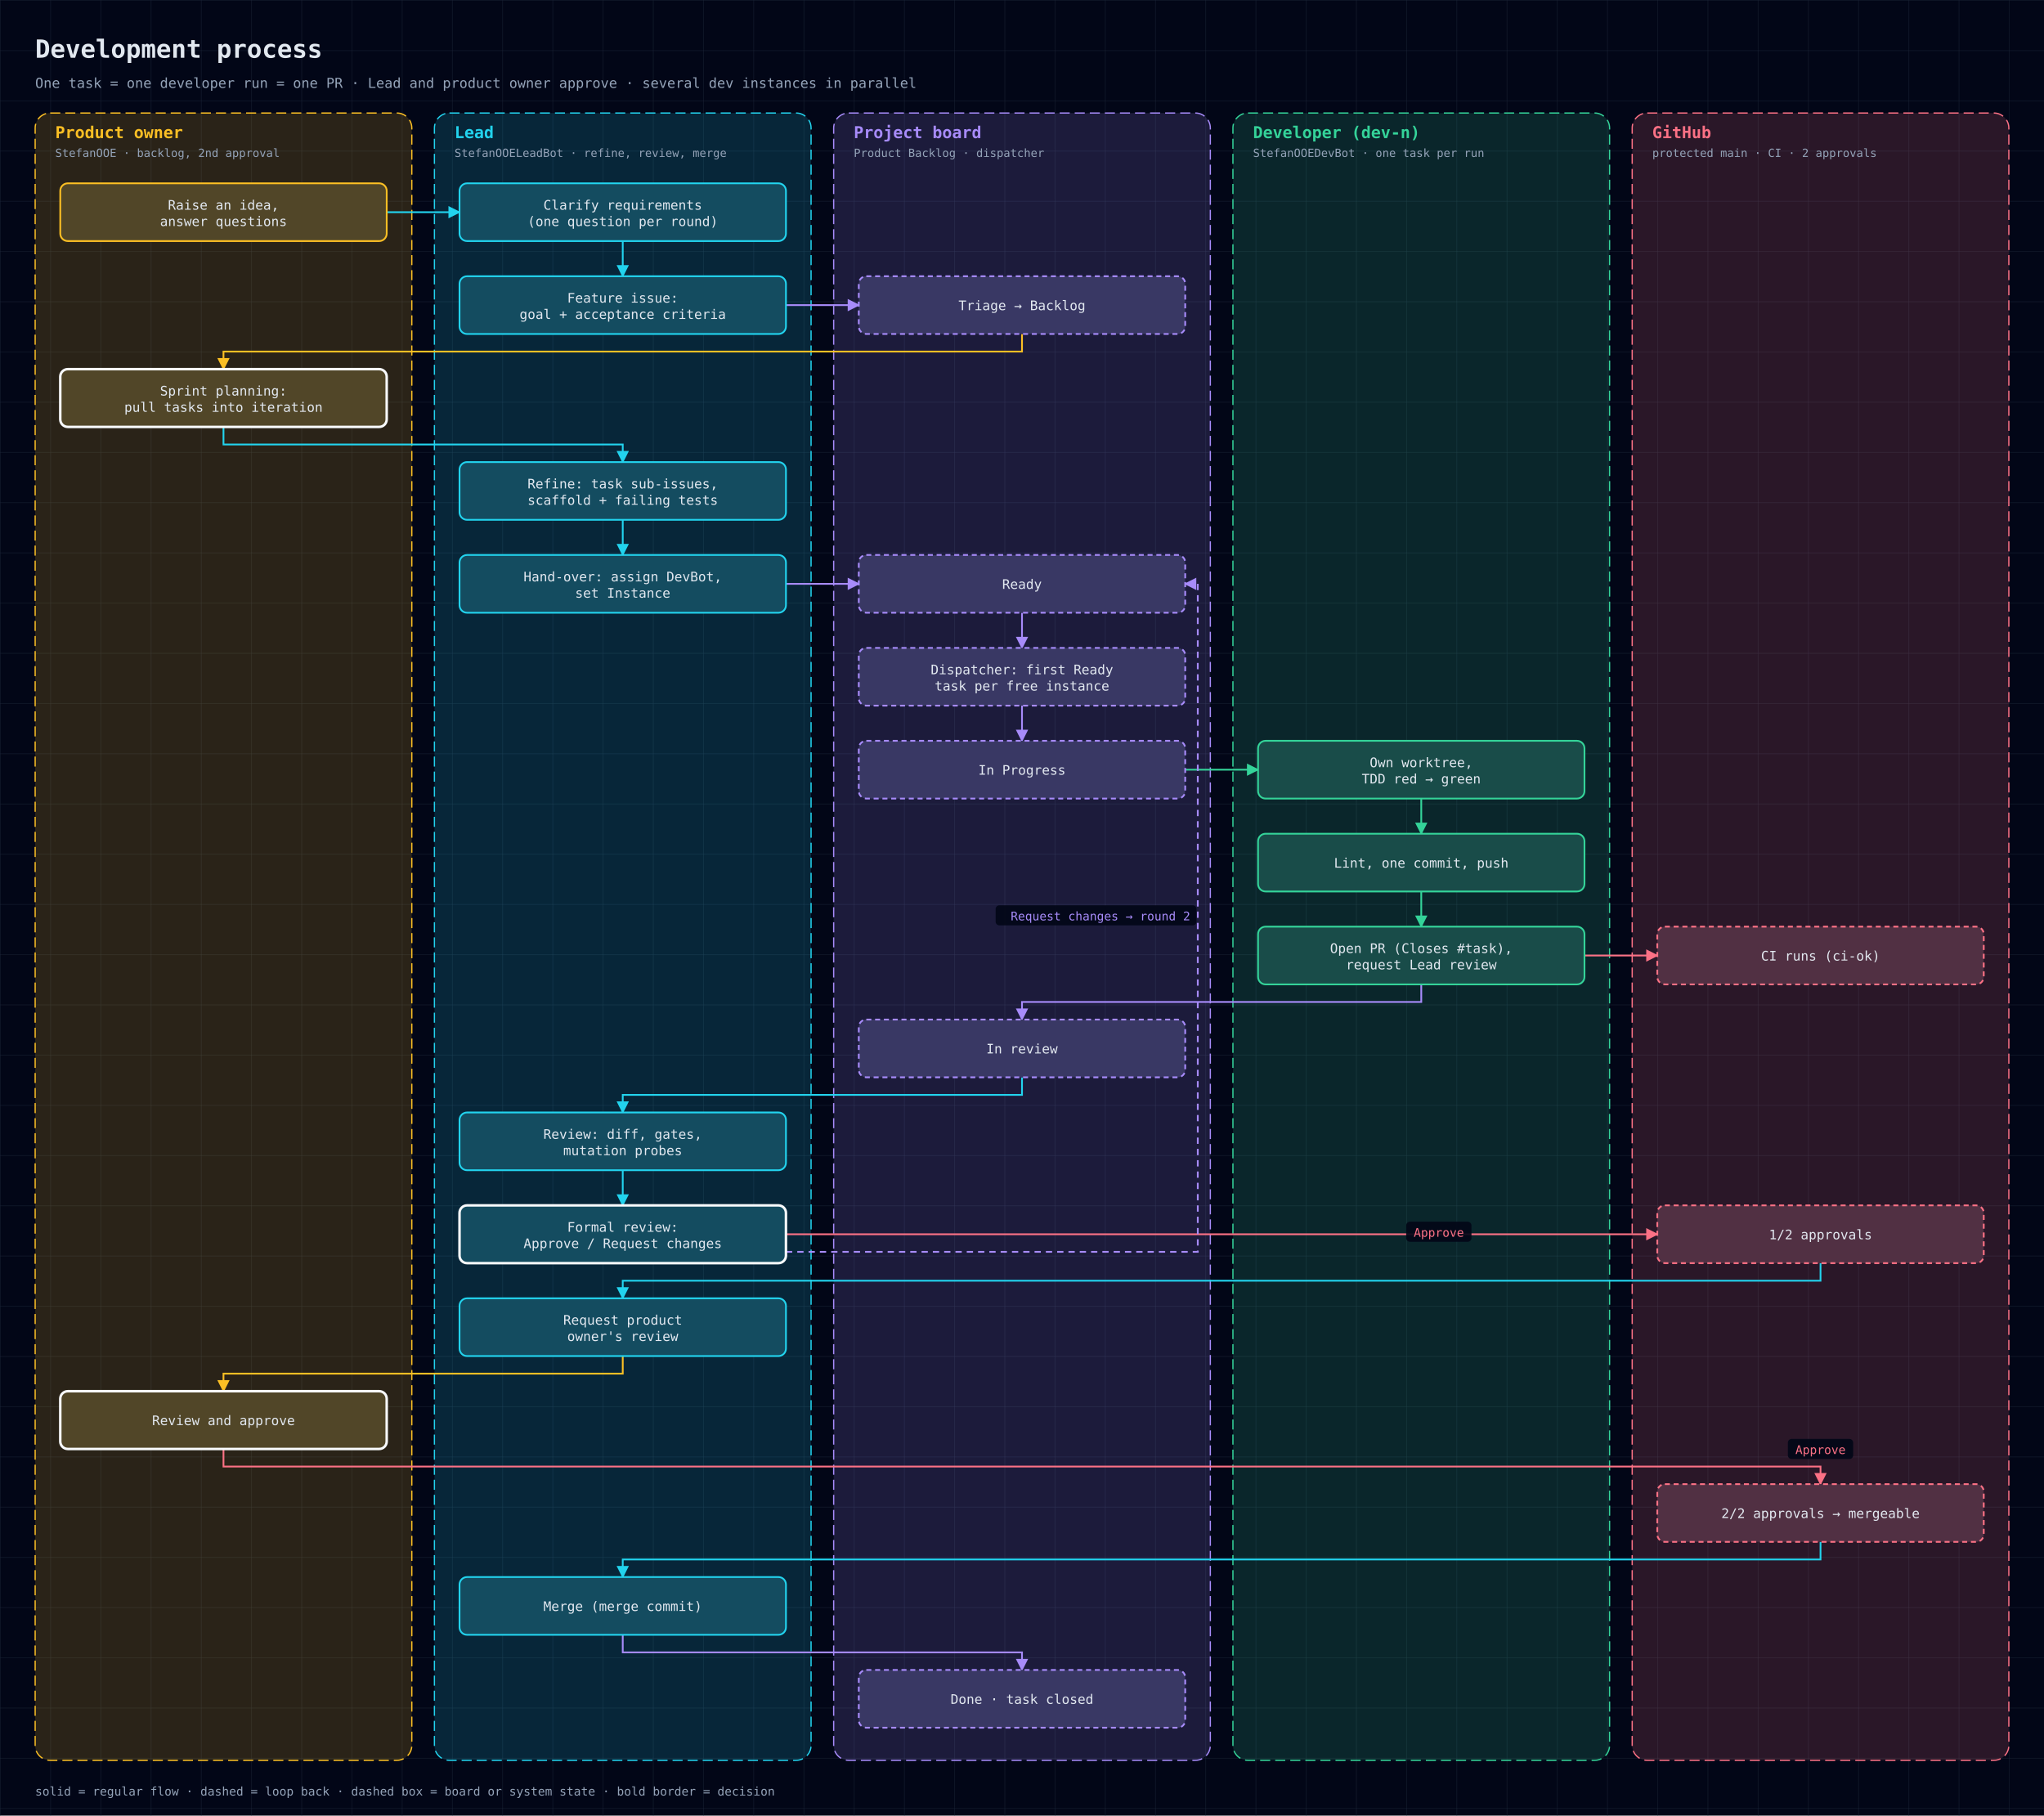
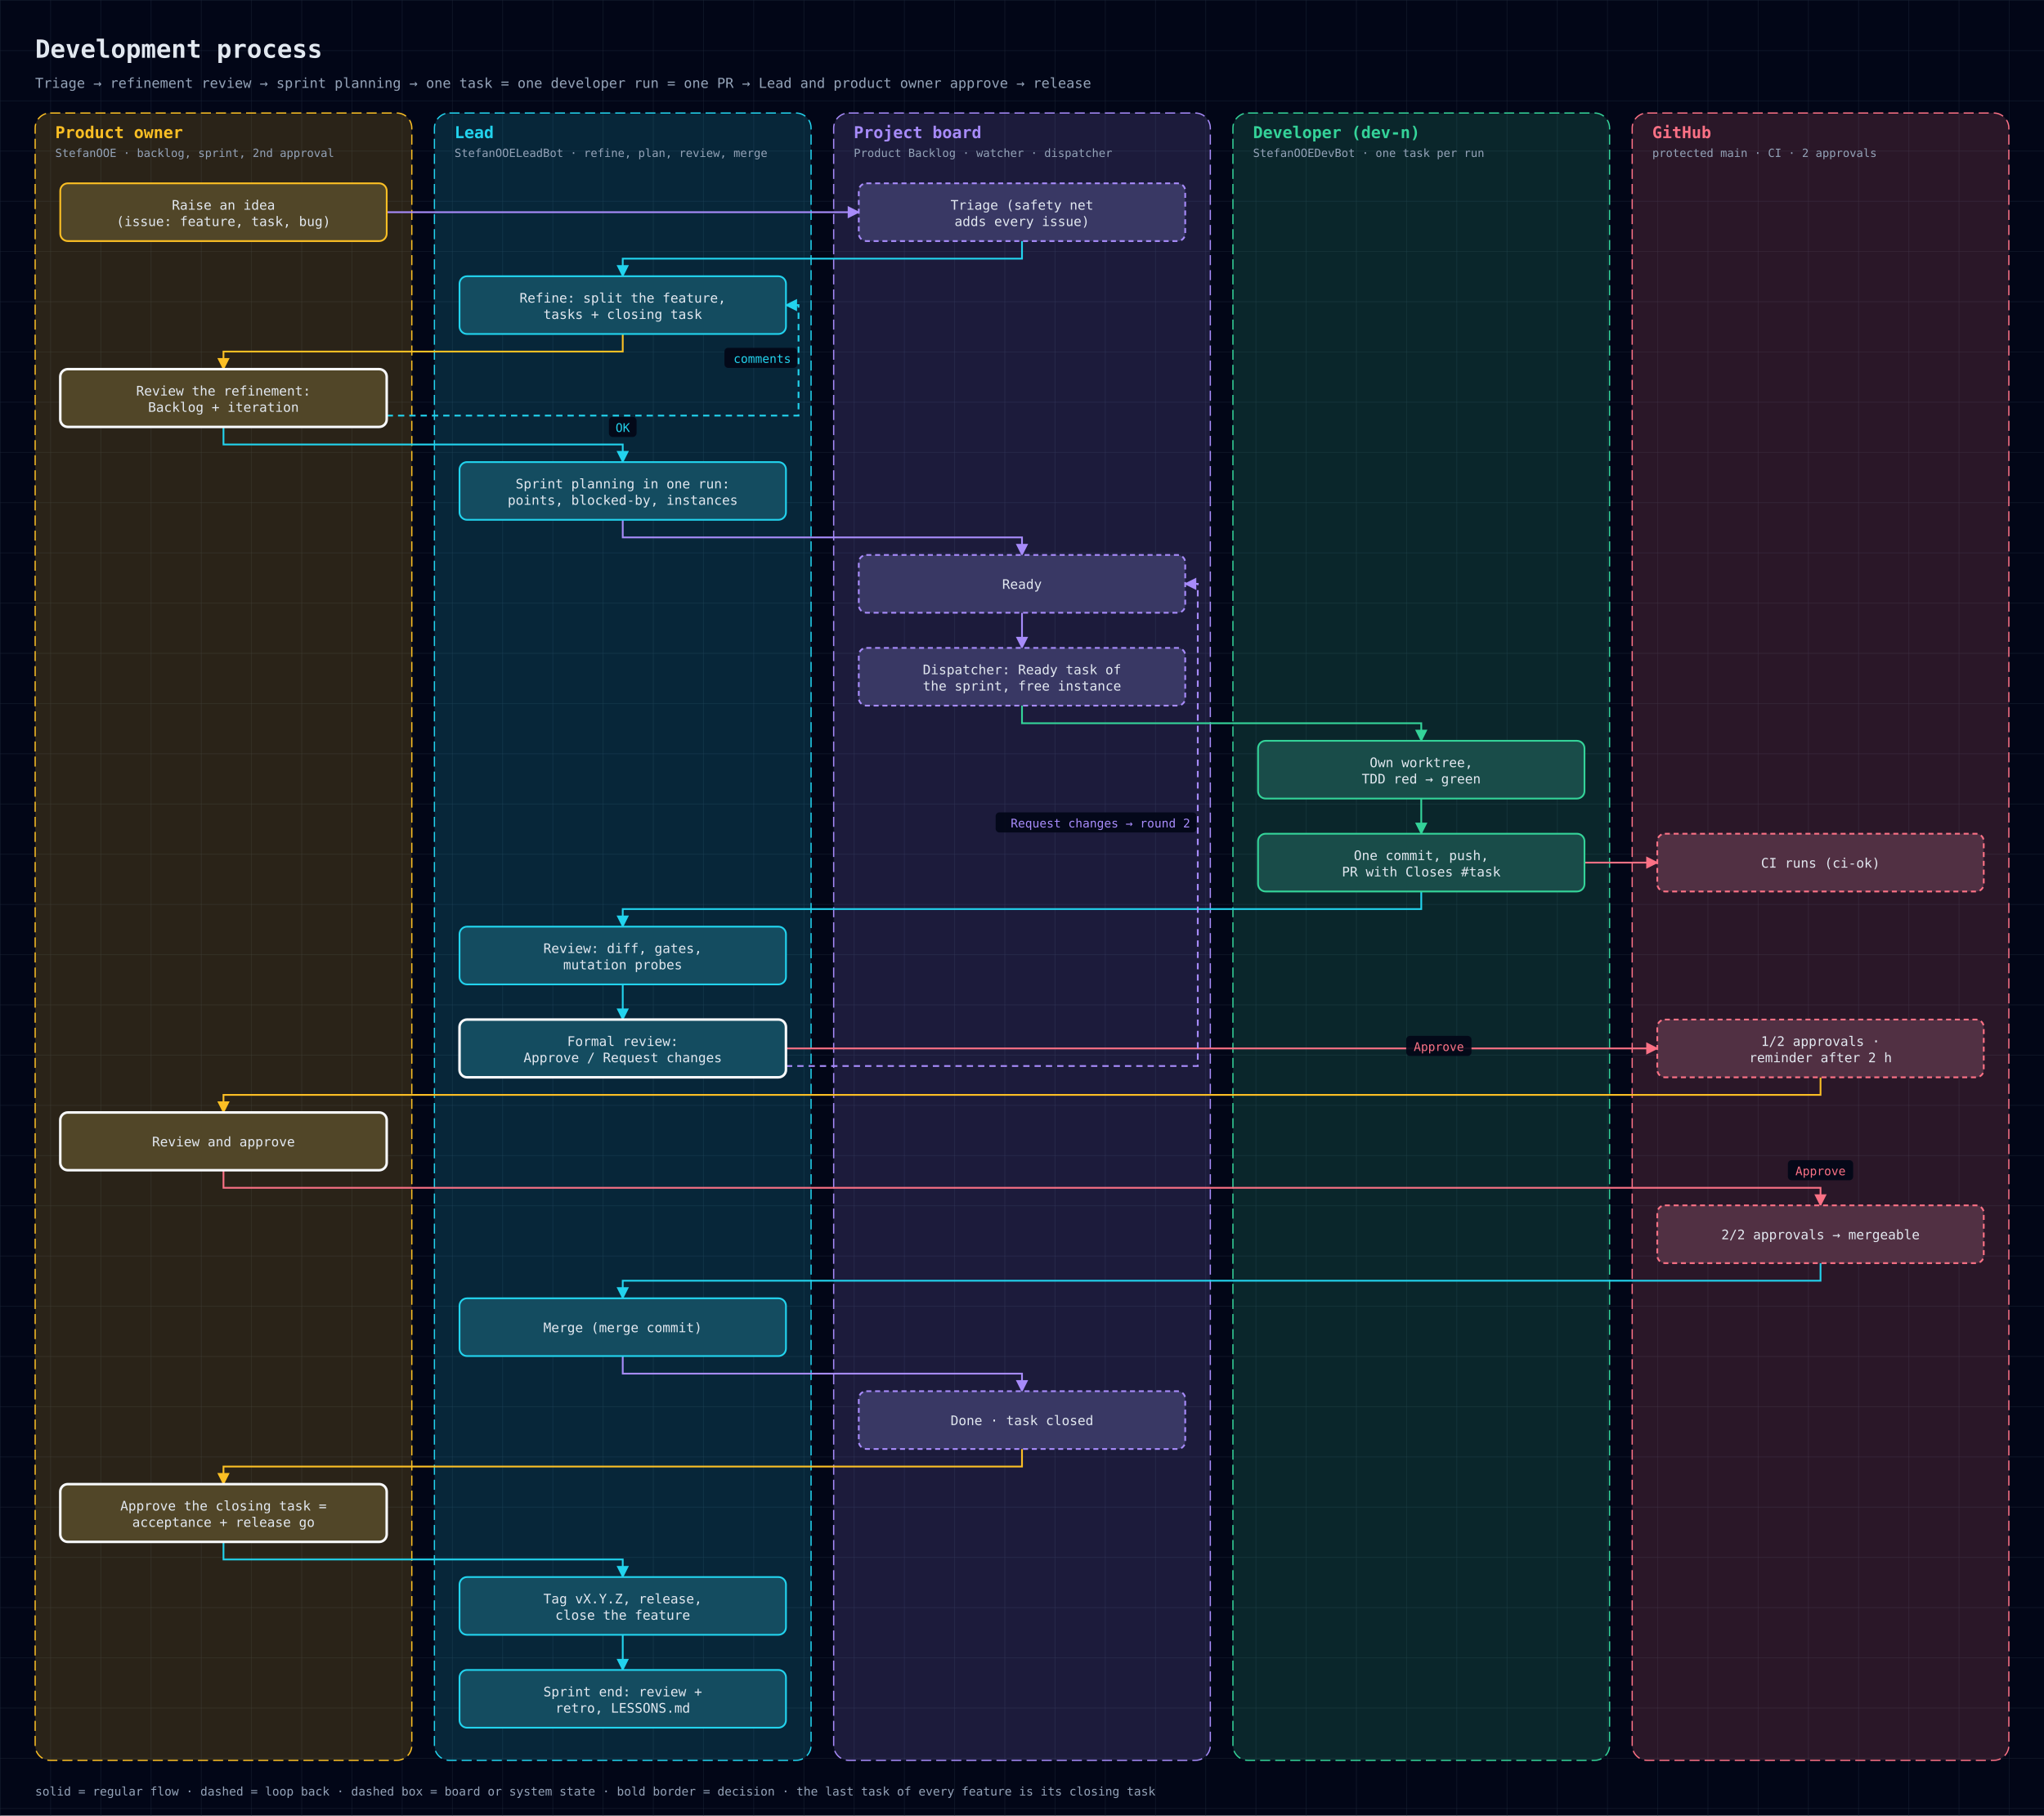
<svg xmlns="http://www.w3.org/2000/svg" width="1628" height="1446" viewBox="0 0 1628 1446" font-family="'JetBrains Mono', ui-monospace, monospace">
  <defs>
    <pattern id="grid" width="40" height="40" patternUnits="userSpaceOnUse">
      <path d="M 40 0 L 0 0 0 40" fill="none" stroke="#1e293b" stroke-width="0.5" />
    </pattern>
    <marker id="arrow0" viewBox="0 0 10 10" refX="9" refY="5" markerWidth="7" markerHeight="7" orient="auto-start-reverse">
      <path d="M 0 0 L 10 5 L 0 10 z" fill="#fbbf24" />
    </marker>
    <marker id="arrow1" viewBox="0 0 10 10" refX="9" refY="5" markerWidth="7" markerHeight="7" orient="auto-start-reverse">
      <path d="M 0 0 L 10 5 L 0 10 z" fill="#22d3ee" />
    </marker>
    <marker id="arrow2" viewBox="0 0 10 10" refX="9" refY="5" markerWidth="7" markerHeight="7" orient="auto-start-reverse">
      <path d="M 0 0 L 10 5 L 0 10 z" fill="#a78bfa" />
    </marker>
    <marker id="arrow3" viewBox="0 0 10 10" refX="9" refY="5" markerWidth="7" markerHeight="7" orient="auto-start-reverse">
      <path d="M 0 0 L 10 5 L 0 10 z" fill="#34d399" />
    </marker>
    <marker id="arrow4" viewBox="0 0 10 10" refX="9" refY="5" markerWidth="7" markerHeight="7" orient="auto-start-reverse">
      <path d="M 0 0 L 10 5 L 0 10 z" fill="#fb7185" />
    </marker>
  </defs>
  <rect width="1628" height="1446" fill="#020617" />
  <rect width="1628" height="1446" fill="url(#grid)" />
  <text x="28" y="46" fill="#e2e8f0" font-size="20" font-weight="bold">Development process</text>
-   <text x="28" y="70" fill="#94a3b8" font-size="11">One task = one developer run = one PR · Lead and product owner approve · several dev instances in parallel</text>
+   <text x="28" y="70" fill="#94a3b8" font-size="11">Triage → refinement review → sprint planning → one task = one developer run = one PR → Lead and product owner approve → release</text>
  <rect x="28" y="90" width="300" height="1312" rx="12" fill="rgba(251, 191, 36, 0.16)" stroke="#fbbf24" stroke-width="1" stroke-dasharray="8,4" />
  <text x="44" y="110" fill="#fbbf24" font-size="13" font-weight="bold">Product owner</text>
-   <text x="44" y="125" fill="#94a3b8" font-size="9">StefanOOE · backlog, 2nd approval</text>
+   <text x="44" y="125" fill="#94a3b8" font-size="9">StefanOOE · backlog, sprint, 2nd approval</text>
  <rect x="346" y="90" width="300" height="1312" rx="12" fill="rgba(34, 211, 238, 0.16)" stroke="#22d3ee" stroke-width="1" stroke-dasharray="8,4" />
  <text x="362" y="110" fill="#22d3ee" font-size="13" font-weight="bold">Lead</text>
-   <text x="362" y="125" fill="#94a3b8" font-size="9">StefanOOELeadBot · refine, review, merge</text>
+   <text x="362" y="125" fill="#94a3b8" font-size="9">StefanOOELeadBot · refine, plan, review, merge</text>
  <rect x="664" y="90" width="300" height="1312" rx="12" fill="rgba(167, 139, 250, 0.16)" stroke="#a78bfa" stroke-width="1" stroke-dasharray="8,4" />
  <text x="680" y="110" fill="#a78bfa" font-size="13" font-weight="bold">Project board</text>
-   <text x="680" y="125" fill="#94a3b8" font-size="9">Product Backlog · dispatcher</text>
+   <text x="680" y="125" fill="#94a3b8" font-size="9">Product Backlog · watcher · dispatcher</text>
  <rect x="982" y="90" width="300" height="1312" rx="12" fill="rgba(52, 211, 153, 0.16)" stroke="#34d399" stroke-width="1" stroke-dasharray="8,4" />
  <text x="998" y="110" fill="#34d399" font-size="13" font-weight="bold">Developer (dev-n)</text>
  <text x="998" y="125" fill="#94a3b8" font-size="9">StefanOOEDevBot · one task per run</text>
  <rect x="1300" y="90" width="300" height="1312" rx="12" fill="rgba(251, 113, 133, 0.16)" stroke="#fb7185" stroke-width="1" stroke-dasharray="8,4" />
  <text x="1316" y="110" fill="#fb7185" font-size="13" font-weight="bold">GitHub</text>
  <text x="1316" y="125" fill="#94a3b8" font-size="9">protected main · CI · 2 approvals</text>
-   <path d="M 308 169 L 366 169" fill="none" stroke="#22d3ee" stroke-width="1.4" marker-end="url(#arrow1)" />
-   <path d="M 496 192 L 496 220" fill="none" stroke="#22d3ee" stroke-width="1.4" marker-end="url(#arrow1)" />
-   <path d="M 626 243 L 684 243" fill="none" stroke="#a78bfa" stroke-width="1.4" marker-end="url(#arrow2)" />
-   <path d="M 814 266 L 814 280 L 178 280 L 178 294" fill="none" stroke="#fbbf24" stroke-width="1.4" marker-end="url(#arrow0)" />
+   <path d="M 308 169 L 684 169" fill="none" stroke="#a78bfa" stroke-width="1.4" marker-end="url(#arrow2)" />
+   <path d="M 814 192 L 814 206 L 496 206 L 496 220" fill="none" stroke="#22d3ee" stroke-width="1.4" marker-end="url(#arrow1)" />
+   <path d="M 496 266 L 496 280 L 178 280 L 178 294" fill="none" stroke="#fbbf24" stroke-width="1.4" marker-end="url(#arrow0)" />
  <path d="M 178 340 L 178 354 L 496 354 L 496 368" fill="none" stroke="#22d3ee" stroke-width="1.4" marker-end="url(#arrow1)" />
-   <path d="M 496 414 L 496 442" fill="none" stroke="#22d3ee" stroke-width="1.4" marker-end="url(#arrow1)" />
-   <path d="M 626 465 L 684 465" fill="none" stroke="#a78bfa" stroke-width="1.4" marker-end="url(#arrow2)" />
+   <rect x="485" y="332" width="22" height="16" rx="3" fill="#020617" opacity="0.92" />
+   <text x="496" y="344" fill="#22d3ee" font-size="9.5" text-anchor="middle">OK</text>
+   <path d="M 496 414 L 496 428 L 814 428 L 814 442" fill="none" stroke="#a78bfa" stroke-width="1.4" marker-end="url(#arrow2)" />
  <path d="M 814 488 L 814 516" fill="none" stroke="#a78bfa" stroke-width="1.4" marker-end="url(#arrow2)" />
-   <path d="M 814 562 L 814 590" fill="none" stroke="#a78bfa" stroke-width="1.4" marker-end="url(#arrow2)" />
-   <path d="M 944 613 L 1002 613" fill="none" stroke="#34d399" stroke-width="1.4" marker-end="url(#arrow3)" />
+   <path d="M 814 562 L 814 576 L 1132 576 L 1132 590" fill="none" stroke="#34d399" stroke-width="1.4" marker-end="url(#arrow3)" />
  <path d="M 1132 636 L 1132 664" fill="none" stroke="#34d399" stroke-width="1.4" marker-end="url(#arrow3)" />
-   <path d="M 1132 710 L 1132 738" fill="none" stroke="#34d399" stroke-width="1.4" marker-end="url(#arrow3)" />
-   <path d="M 1262 761 L 1320 761" fill="none" stroke="#fb7185" stroke-width="1.4" marker-end="url(#arrow4)" />
-   <path d="M 1132 784 L 1132 798 L 814 798 L 814 812" fill="none" stroke="#a78bfa" stroke-width="1.4" marker-end="url(#arrow2)" />
-   <path d="M 814 858 L 814 872 L 496 872 L 496 886" fill="none" stroke="#22d3ee" stroke-width="1.4" marker-end="url(#arrow1)" />
-   <path d="M 496 932 L 496 960" fill="none" stroke="#22d3ee" stroke-width="1.4" marker-end="url(#arrow1)" />
-   <path d="M 626 983 L 1320 983" fill="none" stroke="#fb7185" stroke-width="1.4" marker-end="url(#arrow4)" />
-   <rect x="1120" y="973" width="52" height="16" rx="3" fill="#020617" opacity="0.92" />
-   <text x="1146" y="985" fill="#fb7185" font-size="9.5" text-anchor="middle">Approve</text>
+   <path d="M 1262 687 L 1320 687" fill="none" stroke="#fb7185" stroke-width="1.4" marker-end="url(#arrow4)" />
+   <path d="M 1132 710 L 1132 724 L 496 724 L 496 738" fill="none" stroke="#22d3ee" stroke-width="1.4" marker-end="url(#arrow1)" />
+   <path d="M 496 784 L 496 812" fill="none" stroke="#22d3ee" stroke-width="1.4" marker-end="url(#arrow1)" />
+   <path d="M 626 835 L 1320 835" fill="none" stroke="#fb7185" stroke-width="1.4" marker-end="url(#arrow4)" />
+   <rect x="1120" y="825" width="52" height="16" rx="3" fill="#020617" opacity="0.92" />
+   <text x="1146" y="837" fill="#fb7185" font-size="9.5" text-anchor="middle">Approve</text>
+   <path d="M 1450 858 L 1450 872 L 178 872 L 178 886" fill="none" stroke="#fbbf24" stroke-width="1.4" marker-end="url(#arrow0)" />
+   <path d="M 178 932 L 178 946 L 1450 946 L 1450 960" fill="none" stroke="#fb7185" stroke-width="1.4" marker-end="url(#arrow4)" />
+   <rect x="1424" y="924" width="52" height="16" rx="3" fill="#020617" opacity="0.92" />
+   <text x="1450" y="936" fill="#fb7185" font-size="9.5" text-anchor="middle">Approve</text>
  <path d="M 1450 1006 L 1450 1020 L 496 1020 L 496 1034" fill="none" stroke="#22d3ee" stroke-width="1.4" marker-end="url(#arrow1)" />
-   <path d="M 496 1080 L 496 1094 L 178 1094 L 178 1108" fill="none" stroke="#fbbf24" stroke-width="1.4" marker-end="url(#arrow0)" />
-   <path d="M 178 1154 L 178 1168 L 1450 1168 L 1450 1182" fill="none" stroke="#fb7185" stroke-width="1.4" marker-end="url(#arrow4)" />
-   <rect x="1424" y="1146" width="52" height="16" rx="3" fill="#020617" opacity="0.92" />
-   <text x="1450" y="1158" fill="#fb7185" font-size="9.5" text-anchor="middle">Approve</text>
-   <path d="M 1450 1228 L 1450 1242 L 496 1242 L 496 1256" fill="none" stroke="#22d3ee" stroke-width="1.4" marker-end="url(#arrow1)" />
-   <path d="M 496 1302 L 496 1316 L 814 1316 L 814 1330" fill="none" stroke="#a78bfa" stroke-width="1.4" marker-end="url(#arrow2)" />
-   <path d="M 626 997 L 954 997 L 954 465 L 944 465" fill="none" stroke="#a78bfa" stroke-width="1.4" stroke-dasharray="5,4" marker-end="url(#arrow2)" />
-   <rect x="793" y="721" width="160" height="16" rx="3" fill="#020617" opacity="0.92" />
-   <text x="948" y="733" fill="#a78bfa" font-size="9.5" text-anchor="end">Request changes → round 2</text>
+   <path d="M 496 1080 L 496 1094 L 814 1094 L 814 1108" fill="none" stroke="#a78bfa" stroke-width="1.4" marker-end="url(#arrow2)" />
+   <path d="M 814 1154 L 814 1168 L 178 1168 L 178 1182" fill="none" stroke="#fbbf24" stroke-width="1.4" marker-end="url(#arrow0)" />
+   <path d="M 178 1228 L 178 1242 L 496 1242 L 496 1256" fill="none" stroke="#22d3ee" stroke-width="1.4" marker-end="url(#arrow1)" />
+   <path d="M 496 1302 L 496 1330" fill="none" stroke="#22d3ee" stroke-width="1.4" marker-end="url(#arrow1)" />
+   <path d="M 626 849 L 954 849 L 954 465 L 944 465" fill="none" stroke="#a78bfa" stroke-width="1.4" stroke-dasharray="5,4" marker-end="url(#arrow2)" />
+   <rect x="793" y="647" width="160" height="16" rx="3" fill="#020617" opacity="0.92" />
+   <text x="948" y="659" fill="#a78bfa" font-size="9.5" text-anchor="end">Request changes → round 2</text>
+   <path d="M 308 331 L 636 331 L 636 243 L 626 243" fill="none" stroke="#22d3ee" stroke-width="1.4" stroke-dasharray="5,4" marker-end="url(#arrow1)" />
+   <rect x="577" y="277" width="58" height="16" rx="3" fill="#020617" opacity="0.92" />
+   <text x="630" y="289" fill="#22d3ee" font-size="9.5" text-anchor="end">comments</text>
  <rect x="48" y="146" width="260" height="46" rx="6" fill="#0f172a" />
  <rect x="48" y="146" width="260" height="46" rx="6" fill="rgba(251, 191, 36, 0.28)" stroke="#fbbf24" stroke-width="1.4" />
-   <text x="178" y="167" fill="#e2e8f0" font-size="10.5" text-anchor="middle">Raise an idea,</text>
-   <text x="178" y="180" fill="#e2e8f0" font-size="10.5" text-anchor="middle">answer questions</text>
-   <rect x="366" y="146" width="260" height="46" rx="6" fill="#0f172a" />
-   <rect x="366" y="146" width="260" height="46" rx="6" fill="rgba(34, 211, 238, 0.28)" stroke="#22d3ee" stroke-width="1.4" />
-   <text x="496" y="167" fill="#e2e8f0" font-size="10.5" text-anchor="middle">Clarify requirements</text>
-   <text x="496" y="180" fill="#e2e8f0" font-size="10.5" text-anchor="middle">(one question per round)</text>
+   <text x="178" y="167" fill="#e2e8f0" font-size="10.5" text-anchor="middle">Raise an idea</text>
+   <text x="178" y="180" fill="#e2e8f0" font-size="10.5" text-anchor="middle">(issue: feature, task, bug)</text>
+   <rect x="684" y="146" width="260" height="46" rx="6" fill="#0f172a" />
+   <rect x="684" y="146" width="260" height="46" rx="6" fill="rgba(167, 139, 250, 0.28)" stroke="#a78bfa" stroke-width="1.4" stroke-dasharray="4,3" />
+   <text x="814" y="167" fill="#e2e8f0" font-size="10.5" text-anchor="middle">Triage (safety net</text>
+   <text x="814" y="180" fill="#e2e8f0" font-size="10.5" text-anchor="middle">adds every issue)</text>
  <rect x="366" y="220" width="260" height="46" rx="6" fill="#0f172a" />
  <rect x="366" y="220" width="260" height="46" rx="6" fill="rgba(34, 211, 238, 0.28)" stroke="#22d3ee" stroke-width="1.4" />
-   <text x="496" y="241" fill="#e2e8f0" font-size="10.5" text-anchor="middle">Feature issue:</text>
-   <text x="496" y="254" fill="#e2e8f0" font-size="10.5" text-anchor="middle">goal + acceptance criteria</text>
-   <rect x="684" y="220" width="260" height="46" rx="6" fill="#0f172a" />
-   <rect x="684" y="220" width="260" height="46" rx="6" fill="rgba(167, 139, 250, 0.28)" stroke="#a78bfa" stroke-width="1.4" stroke-dasharray="4,3" />
-   <text x="814" y="247" fill="#e2e8f0" font-size="10.5" text-anchor="middle">Triage → Backlog</text>
+   <text x="496" y="241" fill="#e2e8f0" font-size="10.5" text-anchor="middle">Refine: split the feature,</text>
+   <text x="496" y="254" fill="#e2e8f0" font-size="10.5" text-anchor="middle">tasks + closing task</text>
  <rect x="48" y="294" width="260" height="46" rx="6" fill="#0f172a" />
  <rect x="48" y="294" width="260" height="46" rx="6" fill="rgba(251, 191, 36, 0.28)" stroke="#f8fafc" stroke-width="2" />
-   <text x="178" y="315" fill="#e2e8f0" font-size="10.5" text-anchor="middle">Sprint planning:</text>
-   <text x="178" y="328" fill="#e2e8f0" font-size="10.5" text-anchor="middle">pull tasks into iteration</text>
+   <text x="178" y="315" fill="#e2e8f0" font-size="10.5" text-anchor="middle">Review the refinement:</text>
+   <text x="178" y="328" fill="#e2e8f0" font-size="10.5" text-anchor="middle">Backlog + iteration</text>
  <rect x="366" y="368" width="260" height="46" rx="6" fill="#0f172a" />
  <rect x="366" y="368" width="260" height="46" rx="6" fill="rgba(34, 211, 238, 0.28)" stroke="#22d3ee" stroke-width="1.4" />
-   <text x="496" y="389" fill="#e2e8f0" font-size="10.5" text-anchor="middle">Refine: task sub-issues,</text>
-   <text x="496" y="402" fill="#e2e8f0" font-size="10.5" text-anchor="middle">scaffold + failing tests</text>
-   <rect x="366" y="442" width="260" height="46" rx="6" fill="#0f172a" />
-   <rect x="366" y="442" width="260" height="46" rx="6" fill="rgba(34, 211, 238, 0.28)" stroke="#22d3ee" stroke-width="1.4" />
-   <text x="496" y="463" fill="#e2e8f0" font-size="10.5" text-anchor="middle">Hand-over: assign DevBot,</text>
-   <text x="496" y="476" fill="#e2e8f0" font-size="10.5" text-anchor="middle">set Instance</text>
+   <text x="496" y="389" fill="#e2e8f0" font-size="10.5" text-anchor="middle">Sprint planning in one run:</text>
+   <text x="496" y="402" fill="#e2e8f0" font-size="10.5" text-anchor="middle">points, blocked-by, instances</text>
  <rect x="684" y="442" width="260" height="46" rx="6" fill="#0f172a" />
  <rect x="684" y="442" width="260" height="46" rx="6" fill="rgba(167, 139, 250, 0.28)" stroke="#a78bfa" stroke-width="1.4" stroke-dasharray="4,3" />
  <text x="814" y="469" fill="#e2e8f0" font-size="10.5" text-anchor="middle">Ready</text>
  <rect x="684" y="516" width="260" height="46" rx="6" fill="#0f172a" />
  <rect x="684" y="516" width="260" height="46" rx="6" fill="rgba(167, 139, 250, 0.28)" stroke="#a78bfa" stroke-width="1.4" stroke-dasharray="4,3" />
-   <text x="814" y="537" fill="#e2e8f0" font-size="10.5" text-anchor="middle">Dispatcher: first Ready</text>
-   <text x="814" y="550" fill="#e2e8f0" font-size="10.5" text-anchor="middle">task per free instance</text>
-   <rect x="684" y="590" width="260" height="46" rx="6" fill="#0f172a" />
-   <rect x="684" y="590" width="260" height="46" rx="6" fill="rgba(167, 139, 250, 0.28)" stroke="#a78bfa" stroke-width="1.4" stroke-dasharray="4,3" />
-   <text x="814" y="617" fill="#e2e8f0" font-size="10.5" text-anchor="middle">In Progress</text>
+   <text x="814" y="537" fill="#e2e8f0" font-size="10.5" text-anchor="middle">Dispatcher: Ready task of</text>
+   <text x="814" y="550" fill="#e2e8f0" font-size="10.5" text-anchor="middle">the sprint, free instance</text>
  <rect x="1002" y="590" width="260" height="46" rx="6" fill="#0f172a" />
  <rect x="1002" y="590" width="260" height="46" rx="6" fill="rgba(52, 211, 153, 0.28)" stroke="#34d399" stroke-width="1.4" />
  <text x="1132" y="611" fill="#e2e8f0" font-size="10.5" text-anchor="middle">Own worktree,</text>
  <text x="1132" y="624" fill="#e2e8f0" font-size="10.5" text-anchor="middle">TDD red → green</text>
  <rect x="1002" y="664" width="260" height="46" rx="6" fill="#0f172a" />
  <rect x="1002" y="664" width="260" height="46" rx="6" fill="rgba(52, 211, 153, 0.28)" stroke="#34d399" stroke-width="1.4" />
-   <text x="1132" y="691" fill="#e2e8f0" font-size="10.5" text-anchor="middle">Lint, one commit, push</text>
-   <rect x="1002" y="738" width="260" height="46" rx="6" fill="#0f172a" />
-   <rect x="1002" y="738" width="260" height="46" rx="6" fill="rgba(52, 211, 153, 0.28)" stroke="#34d399" stroke-width="1.4" />
-   <text x="1132" y="759" fill="#e2e8f0" font-size="10.5" text-anchor="middle">Open PR (Closes #task),</text>
-   <text x="1132" y="772" fill="#e2e8f0" font-size="10.5" text-anchor="middle">request Lead review</text>
-   <rect x="1320" y="738" width="260" height="46" rx="6" fill="#0f172a" />
-   <rect x="1320" y="738" width="260" height="46" rx="6" fill="rgba(251, 113, 133, 0.28)" stroke="#fb7185" stroke-width="1.4" stroke-dasharray="4,3" />
-   <text x="1450" y="765" fill="#e2e8f0" font-size="10.5" text-anchor="middle">CI runs (ci-ok)</text>
-   <rect x="684" y="812" width="260" height="46" rx="6" fill="#0f172a" />
-   <rect x="684" y="812" width="260" height="46" rx="6" fill="rgba(167, 139, 250, 0.28)" stroke="#a78bfa" stroke-width="1.4" stroke-dasharray="4,3" />
-   <text x="814" y="839" fill="#e2e8f0" font-size="10.5" text-anchor="middle">In review</text>
-   <rect x="366" y="886" width="260" height="46" rx="6" fill="#0f172a" />
-   <rect x="366" y="886" width="260" height="46" rx="6" fill="rgba(34, 211, 238, 0.28)" stroke="#22d3ee" stroke-width="1.4" />
-   <text x="496" y="907" fill="#e2e8f0" font-size="10.5" text-anchor="middle">Review: diff, gates,</text>
-   <text x="496" y="920" fill="#e2e8f0" font-size="10.5" text-anchor="middle">mutation probes</text>
-   <rect x="366" y="960" width="260" height="46" rx="6" fill="#0f172a" />
-   <rect x="366" y="960" width="260" height="46" rx="6" fill="rgba(34, 211, 238, 0.28)" stroke="#f8fafc" stroke-width="2" />
-   <text x="496" y="981" fill="#e2e8f0" font-size="10.5" text-anchor="middle">Formal review:</text>
-   <text x="496" y="994" fill="#e2e8f0" font-size="10.5" text-anchor="middle">Approve / Request changes</text>
+   <text x="1132" y="685" fill="#e2e8f0" font-size="10.5" text-anchor="middle">One commit, push,</text>
+   <text x="1132" y="698" fill="#e2e8f0" font-size="10.5" text-anchor="middle">PR with Closes #task</text>
+   <rect x="1320" y="664" width="260" height="46" rx="6" fill="#0f172a" />
+   <rect x="1320" y="664" width="260" height="46" rx="6" fill="rgba(251, 113, 133, 0.28)" stroke="#fb7185" stroke-width="1.4" stroke-dasharray="4,3" />
+   <text x="1450" y="691" fill="#e2e8f0" font-size="10.5" text-anchor="middle">CI runs (ci-ok)</text>
+   <rect x="366" y="738" width="260" height="46" rx="6" fill="#0f172a" />
+   <rect x="366" y="738" width="260" height="46" rx="6" fill="rgba(34, 211, 238, 0.28)" stroke="#22d3ee" stroke-width="1.4" />
+   <text x="496" y="759" fill="#e2e8f0" font-size="10.5" text-anchor="middle">Review: diff, gates,</text>
+   <text x="496" y="772" fill="#e2e8f0" font-size="10.5" text-anchor="middle">mutation probes</text>
+   <rect x="366" y="812" width="260" height="46" rx="6" fill="#0f172a" />
+   <rect x="366" y="812" width="260" height="46" rx="6" fill="rgba(34, 211, 238, 0.28)" stroke="#f8fafc" stroke-width="2" />
+   <text x="496" y="833" fill="#e2e8f0" font-size="10.5" text-anchor="middle">Formal review:</text>
+   <text x="496" y="846" fill="#e2e8f0" font-size="10.5" text-anchor="middle">Approve / Request changes</text>
+   <rect x="1320" y="812" width="260" height="46" rx="6" fill="#0f172a" />
+   <rect x="1320" y="812" width="260" height="46" rx="6" fill="rgba(251, 113, 133, 0.28)" stroke="#fb7185" stroke-width="1.4" stroke-dasharray="4,3" />
+   <text x="1450" y="833" fill="#e2e8f0" font-size="10.5" text-anchor="middle">1/2 approvals ·</text>
+   <text x="1450" y="846" fill="#e2e8f0" font-size="10.5" text-anchor="middle">reminder after 2 h</text>
+   <rect x="48" y="886" width="260" height="46" rx="6" fill="#0f172a" />
+   <rect x="48" y="886" width="260" height="46" rx="6" fill="rgba(251, 191, 36, 0.28)" stroke="#f8fafc" stroke-width="2" />
+   <text x="178" y="913" fill="#e2e8f0" font-size="10.5" text-anchor="middle">Review and approve</text>
  <rect x="1320" y="960" width="260" height="46" rx="6" fill="#0f172a" />
  <rect x="1320" y="960" width="260" height="46" rx="6" fill="rgba(251, 113, 133, 0.28)" stroke="#fb7185" stroke-width="1.4" stroke-dasharray="4,3" />
-   <text x="1450" y="987" fill="#e2e8f0" font-size="10.5" text-anchor="middle">1/2 approvals</text>
+   <text x="1450" y="987" fill="#e2e8f0" font-size="10.5" text-anchor="middle">2/2 approvals → mergeable</text>
  <rect x="366" y="1034" width="260" height="46" rx="6" fill="#0f172a" />
  <rect x="366" y="1034" width="260" height="46" rx="6" fill="rgba(34, 211, 238, 0.28)" stroke="#22d3ee" stroke-width="1.4" />
-   <text x="496" y="1055" fill="#e2e8f0" font-size="10.5" text-anchor="middle">Request product</text>
-   <text x="496" y="1068" fill="#e2e8f0" font-size="10.5" text-anchor="middle">owner's review</text>
-   <rect x="48" y="1108" width="260" height="46" rx="6" fill="#0f172a" />
-   <rect x="48" y="1108" width="260" height="46" rx="6" fill="rgba(251, 191, 36, 0.28)" stroke="#f8fafc" stroke-width="2" />
-   <text x="178" y="1135" fill="#e2e8f0" font-size="10.5" text-anchor="middle">Review and approve</text>
-   <rect x="1320" y="1182" width="260" height="46" rx="6" fill="#0f172a" />
-   <rect x="1320" y="1182" width="260" height="46" rx="6" fill="rgba(251, 113, 133, 0.28)" stroke="#fb7185" stroke-width="1.4" stroke-dasharray="4,3" />
-   <text x="1450" y="1209" fill="#e2e8f0" font-size="10.5" text-anchor="middle">2/2 approvals → mergeable</text>
+   <text x="496" y="1061" fill="#e2e8f0" font-size="10.5" text-anchor="middle">Merge (merge commit)</text>
+   <rect x="684" y="1108" width="260" height="46" rx="6" fill="#0f172a" />
+   <rect x="684" y="1108" width="260" height="46" rx="6" fill="rgba(167, 139, 250, 0.28)" stroke="#a78bfa" stroke-width="1.4" stroke-dasharray="4,3" />
+   <text x="814" y="1135" fill="#e2e8f0" font-size="10.5" text-anchor="middle">Done · task closed</text>
+   <rect x="48" y="1182" width="260" height="46" rx="6" fill="#0f172a" />
+   <rect x="48" y="1182" width="260" height="46" rx="6" fill="rgba(251, 191, 36, 0.28)" stroke="#f8fafc" stroke-width="2" />
+   <text x="178" y="1203" fill="#e2e8f0" font-size="10.5" text-anchor="middle">Approve the closing task =</text>
+   <text x="178" y="1216" fill="#e2e8f0" font-size="10.5" text-anchor="middle">acceptance + release go</text>
  <rect x="366" y="1256" width="260" height="46" rx="6" fill="#0f172a" />
  <rect x="366" y="1256" width="260" height="46" rx="6" fill="rgba(34, 211, 238, 0.28)" stroke="#22d3ee" stroke-width="1.4" />
-   <text x="496" y="1283" fill="#e2e8f0" font-size="10.5" text-anchor="middle">Merge (merge commit)</text>
-   <rect x="684" y="1330" width="260" height="46" rx="6" fill="#0f172a" />
-   <rect x="684" y="1330" width="260" height="46" rx="6" fill="rgba(167, 139, 250, 0.28)" stroke="#a78bfa" stroke-width="1.4" stroke-dasharray="4,3" />
-   <text x="814" y="1357" fill="#e2e8f0" font-size="10.5" text-anchor="middle">Done · task closed</text>
-   <text x="28" y="1430" fill="#94a3b8" font-size="9.5">solid = regular flow · dashed = loop back · dashed box = board or system state · bold border = decision</text>
+   <text x="496" y="1277" fill="#e2e8f0" font-size="10.5" text-anchor="middle">Tag vX.Y.Z, release,</text>
+   <text x="496" y="1290" fill="#e2e8f0" font-size="10.5" text-anchor="middle">close the feature</text>
+   <rect x="366" y="1330" width="260" height="46" rx="6" fill="#0f172a" />
+   <rect x="366" y="1330" width="260" height="46" rx="6" fill="rgba(34, 211, 238, 0.28)" stroke="#22d3ee" stroke-width="1.4" />
+   <text x="496" y="1351" fill="#e2e8f0" font-size="10.5" text-anchor="middle">Sprint end: review +</text>
+   <text x="496" y="1364" fill="#e2e8f0" font-size="10.5" text-anchor="middle">retro, LESSONS.md</text>
+   <text x="28" y="1430" fill="#94a3b8" font-size="9.5">solid = regular flow · dashed = loop back · dashed box = board or system state · bold border = decision · the last task of every feature is its closing task</text>
</svg>
